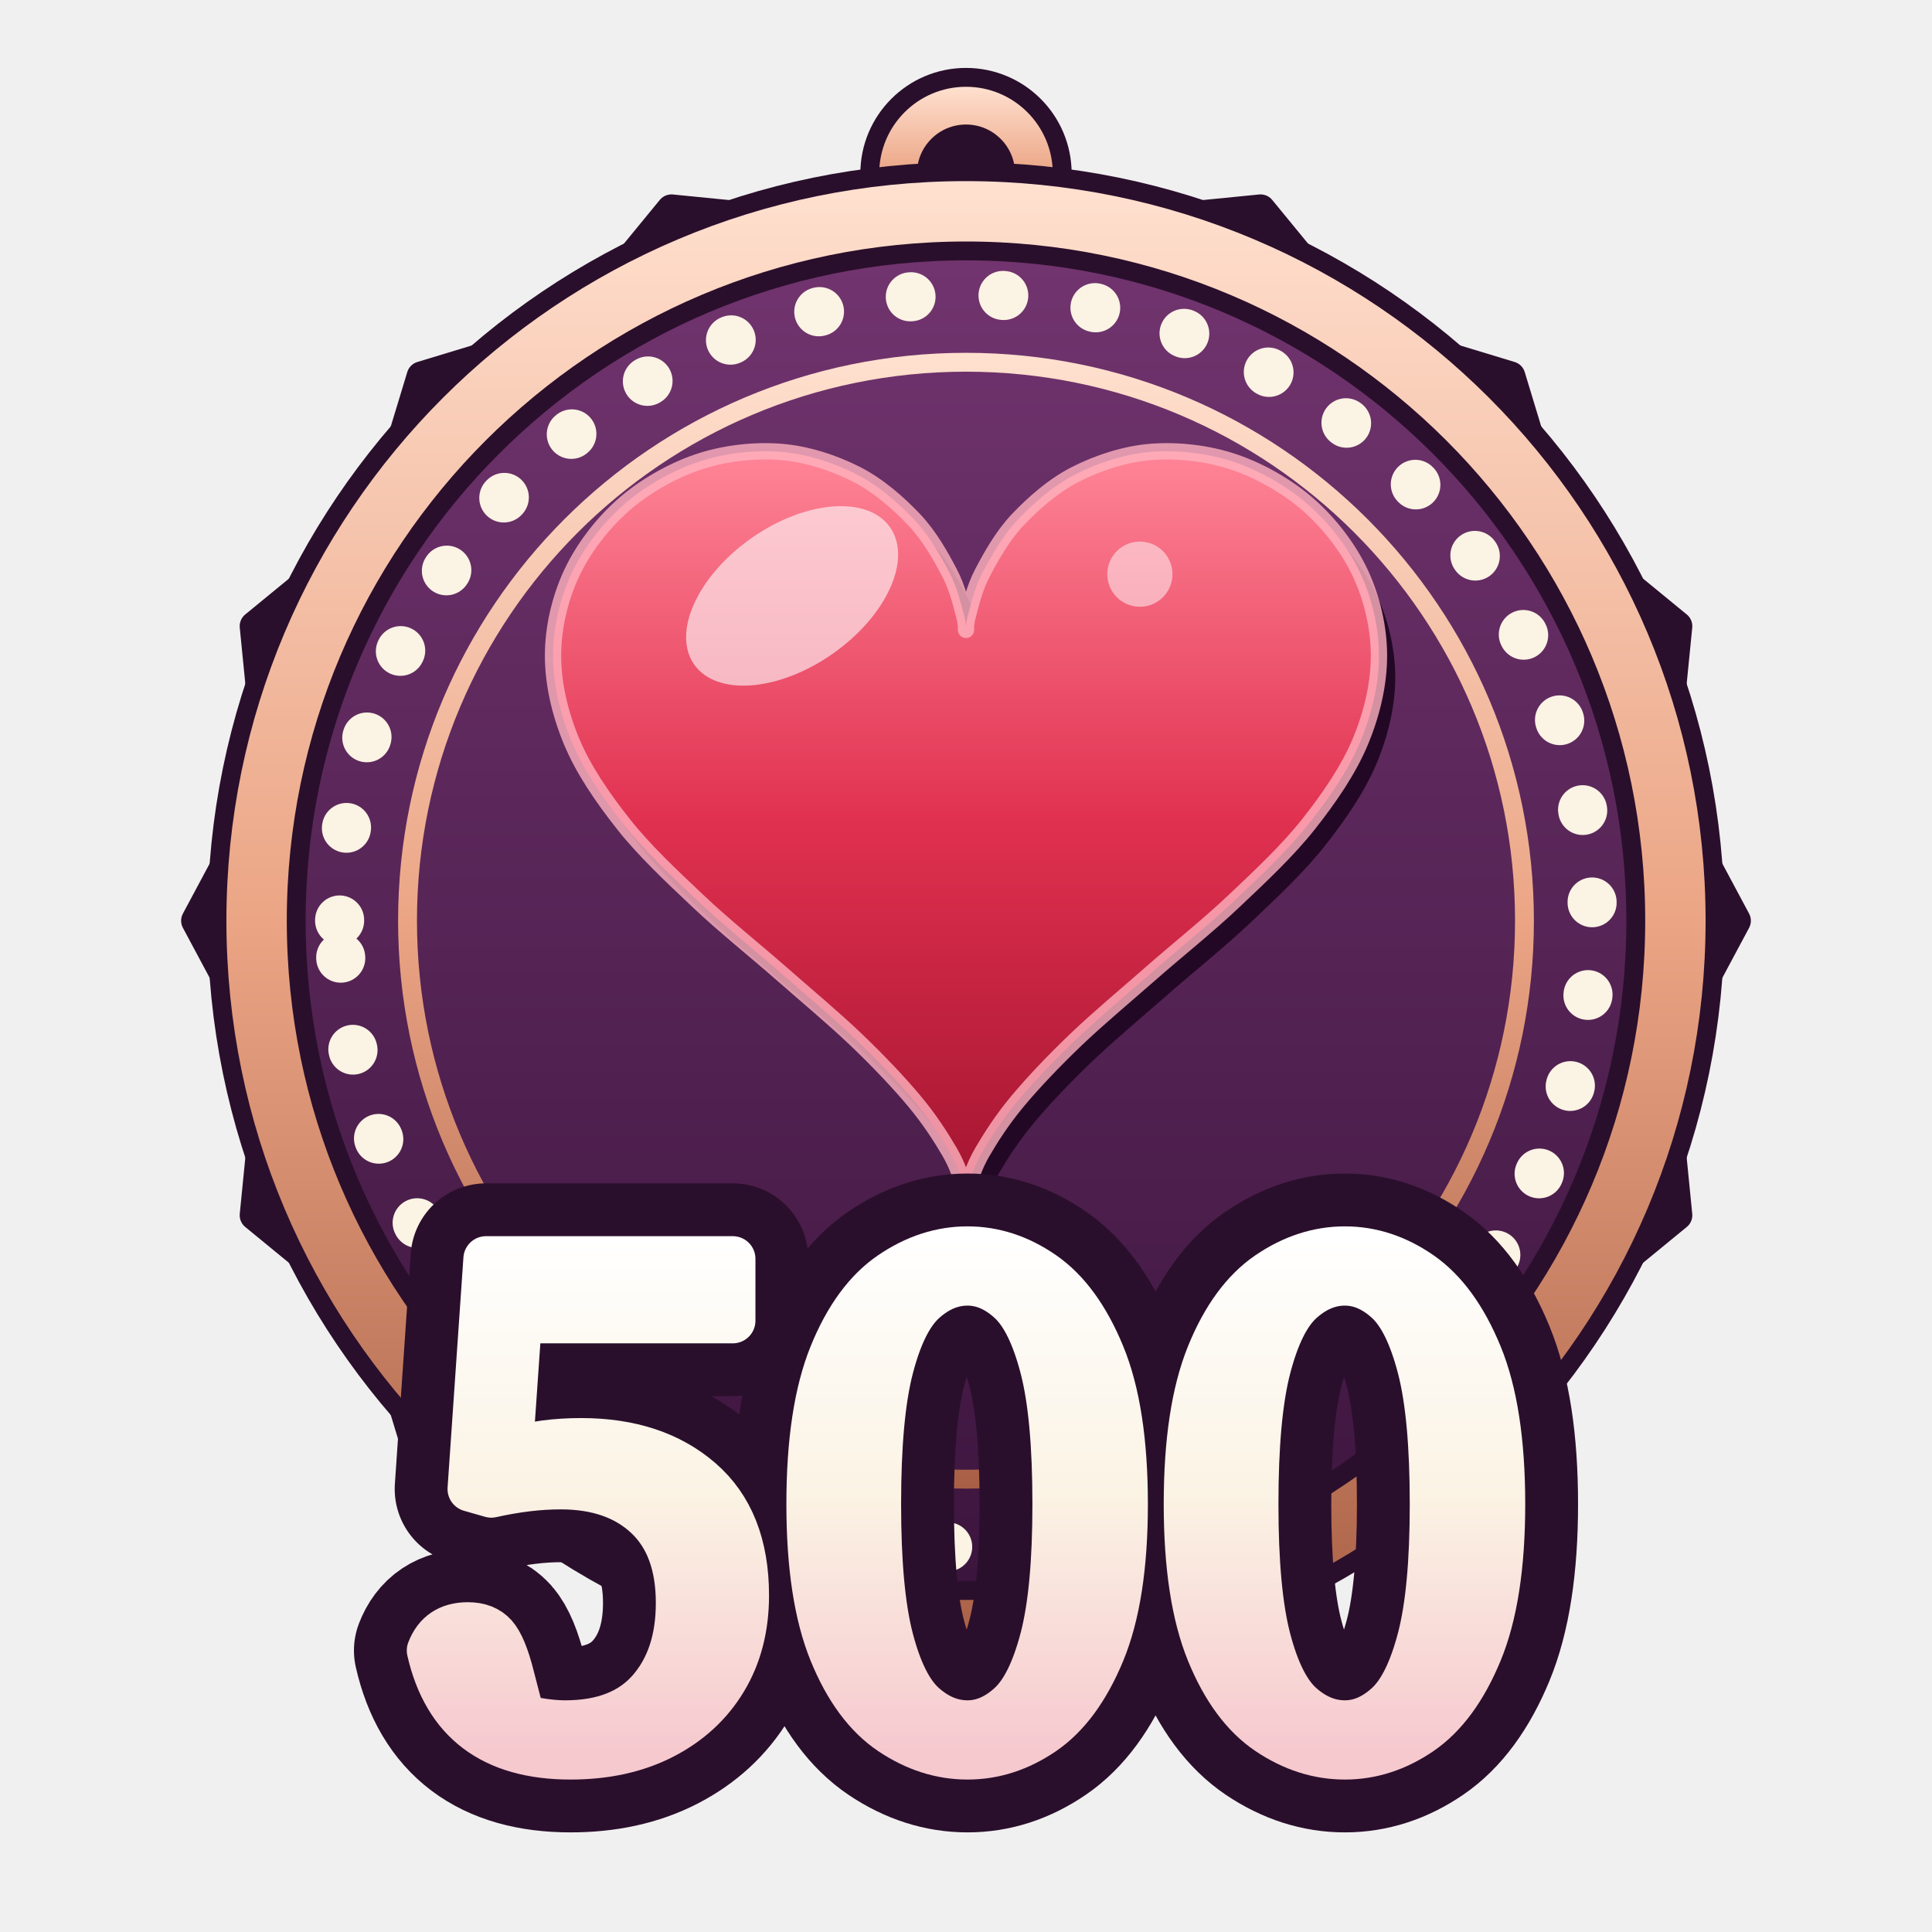
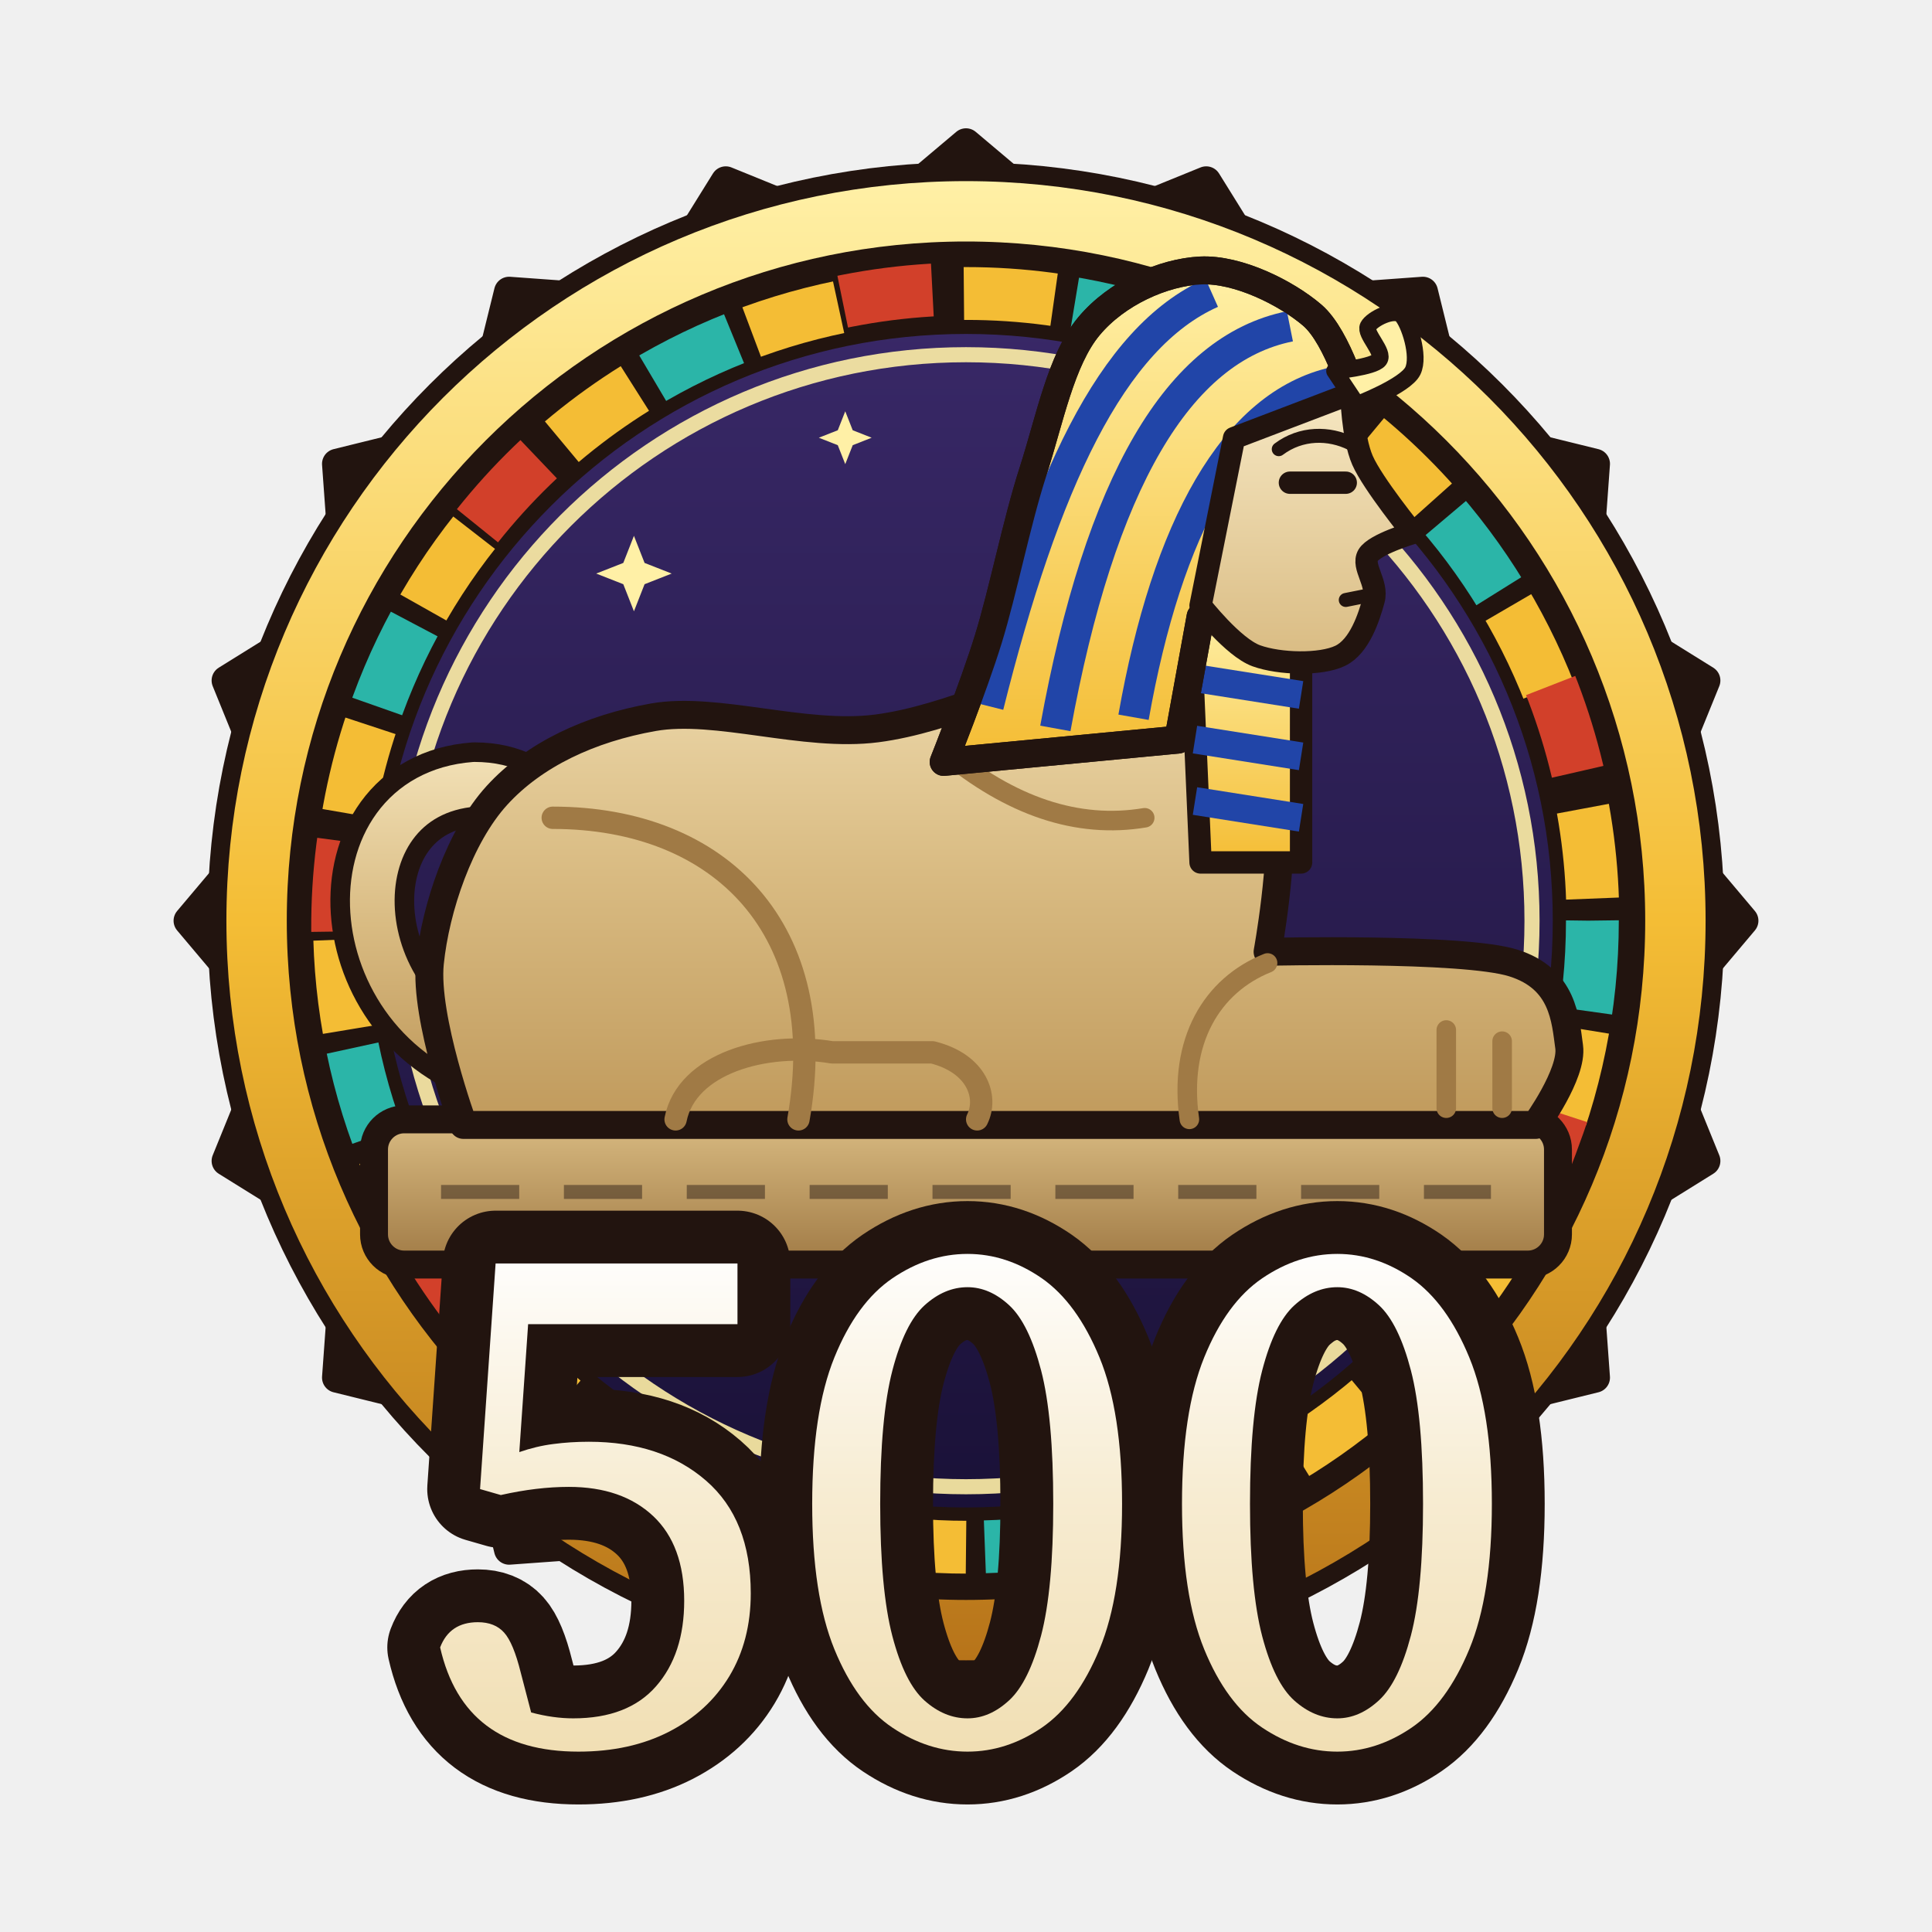
<svg xmlns="http://www.w3.org/2000/svg" width="256" height="256" viewBox="0 0 256 256">
  <defs>
-     <linearGradient id="linear-gradient-1" x1="128" y1="20" x2="128" y2="224" gradientUnits="userSpaceOnUse">
-       <stop offset="0" stop-color="#ffe0cf" />
-       <stop offset="0.5" stop-color="#eba585" />
-       <stop offset="1" stop-color="#a85f45" />
+     <linearGradient id="linear-gradient-1" x1="128" y1="19" x2="128" y2="225" gradientUnits="userSpaceOnUse">
+       <stop offset="0" stop-color="#8fe6d6" />
+       <stop offset="1" stop-color="#2bb5a8" />
    </linearGradient>
-     <linearGradient id="linear-gradient-2" x1="128" y1="11.5" x2="128" y2="34.5" gradientUnits="userSpaceOnUse">
-       <stop offset="0" stop-color="#ffe0cf" />
-       <stop offset="0.5" stop-color="#eba585" />
-       <stop offset="1" stop-color="#a85f45" />
+     <linearGradient id="linear-gradient-2" x1="128" y1="28" x2="128" y2="216" gradientUnits="userSpaceOnUse">
+       <stop offset="0" stop-color="#3b2a6b" />
+       <stop offset="1" stop-color="#170f33" />
    </linearGradient>
-     <linearGradient id="linear-gradient-3" x1="128" y1="28" x2="128" y2="216" gradientUnits="userSpaceOnUse">
-       <stop offset="0" stop-color="#733570" />
-       <stop offset="1" stop-color="#3a143c" />
+     <linearGradient id="linear-gradient-3" x1="128" y1="24" x2="128" y2="220" gradientUnits="userSpaceOnUse">
+       <stop offset="0" stop-color="#fff0a6" />
+       <stop offset="0.5" stop-color="#f4bd35" />
+       <stop offset="1" stop-color="#b7741a" />
    </linearGradient>
-     <linearGradient id="linear-gradient-4" x1="128" y1="24" x2="128" y2="220" gradientUnits="userSpaceOnUse">
-       <stop offset="0" stop-color="#ffe0cf" />
-       <stop offset="0.5" stop-color="#eba585" />
-       <stop offset="1" stop-color="#a85f45" />
+     <linearGradient id="linear-gradient-4" x1="60.82" y1="100.96" x2="60.82" y2="143.88" gradientUnits="userSpaceOnUse">
+       <stop offset="0" stop-color="#f1dfb4" />
+       <stop offset="0.5" stop-color="#d9bb82" />
+       <stop offset="1" stop-color="#c09a5c" />
    </linearGradient>
-     <linearGradient id="linear-gradient-5" x1="128" y1="46.75" x2="128" y2="197.25" gradientUnits="userSpaceOnUse">
-       <stop offset="0" stop-color="#ffe0cf" />
-       <stop offset="0.5" stop-color="#eba585" />
-       <stop offset="1" stop-color="#a85f45" />
+     <linearGradient id="linear-gradient-5" x1="128" y1="148.32" x2="128" y2="167.56" gradientUnits="userSpaceOnUse">
+       <stop offset="0" stop-color="#d9bb82" />
+       <stop offset="1" stop-color="#a07a45" />
    </linearGradient>
-     <linearGradient id="linear-gradient-6" x1="128" y1="59.8" x2="128" y2="158.7" gradientUnits="userSpaceOnUse">
-       <stop offset="0" stop-color="#ff8597" />
-       <stop offset="0.5" stop-color="#e0304f" />
-       <stop offset="1" stop-color="#a3142f" />
+     <linearGradient id="linear-gradient-6" x1="132.42" y1="82.21" x2="132.42" y2="149.06" gradientUnits="userSpaceOnUse">
+       <stop offset="0" stop-color="#f1dfb4" />
+       <stop offset="0.5" stop-color="#d9bb82" />
+       <stop offset="1" stop-color="#c09a5c" />
    </linearGradient>
-     <linearGradient id="linear-gradient-7" x1="0" y1="164" x2="0" y2="232" gradientUnits="userSpaceOnUse">
+     <linearGradient id="linear-gradient-7" x1="165" y1="80.24" x2="165" y2="114.28" gradientUnits="userSpaceOnUse">
+       <stop offset="0" stop-color="#fff0a6" />
+       <stop offset="1" stop-color="#f4bd35" />
+     </linearGradient>
+     <linearGradient id="linear-gradient-8" x1="152.42" y1="35.83" x2="152.42" y2="100.96" gradientUnits="userSpaceOnUse">
+       <stop offset="0" stop-color="#fff0a6" />
+       <stop offset="1" stop-color="#f4bd35" />
+     </linearGradient>
+     <linearGradient id="linear-gradient-9" x1="173.14" y1="52.12" x2="173.14" y2="87.78" gradientUnits="userSpaceOnUse">
+       <stop offset="0" stop-color="#f6e7c2" />
+       <stop offset="1" stop-color="#d9bb82" />
+     </linearGradient>
+     <linearGradient id="linear-gradient-10" x1="0" y1="164" x2="0" y2="232" gradientUnits="userSpaceOnUse">
      <stop offset="0" stop-color="#ffffff" />
-       <stop offset="0.5" stop-color="#fbf3e4" />
-       <stop offset="1" stop-color="#f6c9cf" />
+       <stop offset="0.5" stop-color="#f7ecd2" />
+       <stop offset="1" stop-color="#f1dfb4" />
    </linearGradient>
  </defs>
  <g>
-     <polygon points="128,20 146.34,29.81 167.03,27.76 180.22,43.84 200.12,49.88 206.16,69.78 222.24,82.97 220.19,103.66 230,122 220.19,140.34 222.24,161.03 206.16,174.22 200.12,194.12 180.22,200.16 167.03,216.24 146.34,214.19 128,224 109.66,214.19 88.97,216.24 75.78,200.16 55.88,194.12 49.84,174.22 33.76,161.03 35.81,140.34 26,122 35.81,103.66 33.76,82.97 49.84,69.78 55.88,49.88 75.78,43.84 88.97,27.76 109.66,29.81" fill="url(#linear-gradient-1)" stroke="#2a0f2c" stroke-width="4" stroke-linecap="round" stroke-linejoin="round" />
-     <circle cx="128" cy="23" r="9" fill="none" stroke="#2a0f2c" stroke-width="10" stroke-linecap="round" stroke-linejoin="round" />
-     <circle cx="128" cy="23" r="9" fill="none" stroke="url(#linear-gradient-2)" stroke-width="5" stroke-linecap="round" stroke-linejoin="round" />
-     <circle cx="128" cy="122" r="94" fill="url(#linear-gradient-3)" stroke="#2a0f2c" stroke-width="13" stroke-linecap="round" stroke-linejoin="round" />
-     <circle cx="128" cy="122" r="94" fill="none" stroke="url(#linear-gradient-4)" stroke-width="8" stroke-linecap="round" stroke-linejoin="round" />
-     <path d="M45 122 C45 76.16 82.16 39 128 39 C173.84 39 211 76.16 211 122 C211 167.84 173.84 205 128 205 C82.16 205 45 167.84 45 122 Z" fill="none" stroke="#fbf3e4" stroke-width="6.5" stroke-linecap="round" stroke-linejoin="round" stroke-dasharray="0.1 12.2" />
-     <circle cx="128" cy="122" r="74" fill="none" stroke="url(#linear-gradient-5)" stroke-width="2.5" stroke-linecap="round" stroke-linejoin="round" />
+     <polygon points="128,19 142.39,31.13 159.83,24.04 169.77,40.03 188.54,38.67 193.05,56.95 211.33,61.46 209.97,80.23 225.96,90.17 218.87,107.61 231,122 218.87,136.39 225.96,153.83 209.97,163.77 211.33,182.54 193.05,187.05 188.54,205.33 169.77,203.97 159.83,219.96 142.39,212.87 128,225 113.61,212.87 96.17,219.96 86.23,203.97 67.46,205.33 62.95,187.05 44.67,182.54 46.03,163.77 30.04,153.83 37.13,136.39 25,122 37.13,107.61 30.04,90.17 46.03,80.23 44.67,61.46 62.95,56.95 67.46,38.67 86.23,40.03 96.17,24.04 113.61,31.13" fill="url(#linear-gradient-1)" stroke="#22140f" stroke-width="4" stroke-linecap="round" stroke-linejoin="round" />
+     <circle cx="128" cy="122" r="94" fill="url(#linear-gradient-2)" stroke="#22140f" stroke-width="13" stroke-linecap="round" stroke-linejoin="round" />
+     <circle cx="128" cy="122" r="94" fill="none" stroke="url(#linear-gradient-3)" stroke-width="8" stroke-linecap="round" stroke-linejoin="round" />
+     <circle cx="128" cy="122" r="83" fill="none" stroke="#22140f" stroke-width="10.5" stroke-linecap="round" stroke-linejoin="round" />
+     <path d="M211 122 C211 167.84 173.84 205 128 205 C82.16 205 45 167.84 45 122 C45 76.16 82.16 39 128 39 C173.84 39 211 76.16 211 122 Z" fill="none" stroke="#2bb5a8" stroke-width="7" stroke-linejoin="round" stroke-dasharray="11.99 45.96" />
+     <path d="M209.74 136.41 C201.78 181.55 158.73 211.7 113.59 203.74 C68.45 195.78 38.3 152.73 46.26 107.59 C54.22 62.45 97.27 32.3 142.41 40.26 C187.55 48.22 217.7 91.27 209.74 136.41 Z" fill="none" stroke="#f4bd35" stroke-width="7" stroke-linejoin="round" stroke-dasharray="11.99 45.96" />
+     <path d="M205.99 150.39 C196.04 178.51 171.76 199.14 142.4 204.4 C113.03 209.67 83.1 198.78 64 175.86 C44.89 152.95 39.55 121.55 50.01 93.61 C59.96 65.49 84.24 44.86 113.6 39.6 C142.97 34.33 172.9 45.22 192 68.14 C211.11 91.05 216.45 122.45 205.99 150.39 Z" fill="none" stroke="#d2402a" stroke-width="7" stroke-linejoin="round" stroke-dasharray="11.99 45.96" />
+     <path d="M199.88 163.5 C185.08 189.23 157.66 205.09 127.98 205.11 C98.3 205.12 70.87 189.29 56.04 163.57 C41.21 137.86 41.24 106.18 56.12 80.5 C70.92 54.77 98.34 38.91 128.02 38.89 C157.7 38.88 185.13 54.71 199.96 80.43 C214.79 106.14 214.76 137.82 199.88 163.5 Z" fill="none" stroke="#f4bd35" stroke-width="7" stroke-linejoin="round" stroke-dasharray="11.99 45.96" />
+     <circle cx="128" cy="122" r="75" fill="none" stroke="#fff0a6" stroke-width="2" stroke-linecap="round" stroke-linejoin="round" opacity="0.9" />
+     <polygon points="84,71 85.41,74.59 89,76 85.41,77.41 84,81 82.59,77.41 79,76 82.59,74.59" fill="#fff0a6" />
+     <polygon points="112,54.5 112.99,57.01 115.5,58 112.99,58.99 112,61.5 111.01,58.99 108.5,58 111.01,57.01" fill="#fff0a6" />
+     <polygon points="176,62 177.13,64.87 180,66 177.13,67.13 176,70 174.87,67.13 172,66 174.87,64.87" fill="#fff0a6" />
+     <polygon points="70,103 70.85,105.15 73,106 70.85,106.85 70,109 69.15,106.85 67,106 69.15,105.15" fill="#fff0a6" />
    <g>
-       <path d="M130.16 86.34 C130.16 86.34 130.08 85.53 130.45 84.27 C130.81 83.01 131.25 80.85 132.35 78.77 C133.44 76.69 134.94 73.96 137 71.77 C139.06 69.6 141.73 67.22 144.69 65.72 C147.66 64.21 151.26 63.02 154.76 62.75 C158.26 62.49 162.24 62.93 165.7 64.11 C169.17 65.29 172.78 67.35 175.56 69.8 C178.35 72.26 180.87 75.53 182.42 78.85 C183.97 82.18 184.88 86.04 184.88 89.76 C184.88 93.48 183.97 97.41 182.42 101.13 C180.87 104.85 178.35 108.54 175.56 112.07 C172.78 115.59 169.17 118.97 165.7 122.25 C162.24 125.53 158.26 128.69 154.76 131.76 C151.26 134.83 147.66 137.83 144.69 140.67 C141.73 143.51 139.06 146.32 137 148.79 C134.94 151.26 133.44 153.62 132.35 155.49 C131.25 157.36 130.81 158.97 130.45 159.99 C130.08 161 130.16 161.58 130.16 161.58 C130.16 161.58 130.24 161 129.87 159.99 C129.51 158.97 129.07 157.36 127.97 155.49 C126.88 153.62 125.38 151.26 123.32 148.79 C121.26 146.32 118.59 143.51 115.63 140.67 C112.66 137.83 109.06 134.83 105.56 131.76 C102.06 128.69 98.08 125.53 94.62 122.25 C91.15 118.97 87.54 115.59 84.76 112.07 C81.97 108.54 79.45 104.85 77.9 101.13 C76.35 97.41 75.44 93.48 75.44 89.76 C75.44 86.04 76.35 82.18 77.9 78.85 C79.45 75.53 81.97 72.26 84.76 69.8 C87.54 67.35 91.15 65.29 94.62 64.11 C98.08 62.93 102.06 62.49 105.56 62.75 C109.06 63.02 112.66 64.21 115.63 65.72 C118.59 67.22 121.26 69.6 123.32 71.77 C125.38 73.96 126.88 76.69 127.97 78.77 C129.07 80.85 129.51 83.01 129.87 84.27 C130.24 85.53 130.16 86.34 130.16 86.34 Z" fill="#230826" />
-       <path d="M128 83.46 C128 83.46 127.92 82.65 128.29 81.39 C128.65 80.13 129.09 77.97 130.19 75.89 C131.28 73.81 132.78 71.08 134.84 68.89 C136.9 66.72 139.57 64.34 142.53 62.84 C145.5 61.33 149.1 60.14 152.6 59.87 C156.1 59.61 160.08 60.05 163.54 61.23 C167.01 62.41 170.62 64.47 173.4 66.92 C176.19 69.38 178.71 72.65 180.26 75.97 C181.81 79.3 182.72 83.16 182.72 86.88 C182.72 90.6 181.81 94.53 180.26 98.25 C178.71 101.97 176.19 105.66 173.4 109.19 C170.62 112.71 167.01 116.09 163.54 119.37 C160.08 122.65 156.1 125.81 152.6 128.88 C149.1 131.95 145.5 134.95 142.53 137.79 C139.57 140.63 136.9 143.44 134.84 145.91 C132.78 148.38 131.28 150.74 130.19 152.61 C129.09 154.48 128.65 156.09 128.29 157.11 C127.92 158.12 128 158.7 128 158.7 C128 158.7 128.08 158.12 127.71 157.11 C127.35 156.09 126.91 154.48 125.81 152.61 C124.72 150.74 123.22 148.38 121.16 145.91 C119.1 143.44 116.43 140.63 113.47 137.79 C110.5 134.95 106.9 131.95 103.4 128.88 C99.9 125.81 95.92 122.65 92.46 119.37 C88.99 116.09 85.38 112.71 82.6 109.19 C79.81 105.66 77.29 101.97 75.74 98.25 C74.19 94.53 73.28 90.6 73.28 86.88 C73.28 83.16 74.19 79.3 75.74 75.97 C77.29 72.65 79.81 69.38 82.6 66.92 C85.38 64.47 88.99 62.41 92.46 61.23 C95.92 60.05 99.9 59.61 103.4 59.87 C106.9 60.14 110.5 61.33 113.47 62.84 C116.43 64.34 119.1 66.72 121.16 68.89 C123.22 71.08 124.72 73.81 125.81 75.89 C126.91 77.97 127.35 80.13 127.71 81.39 C128.08 82.65 128 83.46 128 83.46 Z" fill="url(#linear-gradient-6)" />
-       <path d="M128 83.46 C128 83.46 127.92 82.65 128.29 81.39 C128.65 80.13 129.09 77.97 130.19 75.89 C131.28 73.81 132.78 71.08 134.84 68.89 C136.9 66.72 139.57 64.34 142.53 62.84 C145.5 61.33 149.1 60.14 152.6 59.87 C156.1 59.61 160.08 60.05 163.54 61.23 C167.01 62.41 170.62 64.47 173.4 66.92 C176.19 69.38 178.71 72.65 180.26 75.97 C181.81 79.3 182.72 83.16 182.72 86.88 C182.72 90.6 181.81 94.53 180.26 98.25 C178.71 101.97 176.19 105.66 173.4 109.19 C170.62 112.71 167.01 116.09 163.54 119.37 C160.08 122.65 156.1 125.81 152.6 128.88 C149.1 131.95 145.5 134.95 142.53 137.79 C139.57 140.63 136.9 143.44 134.84 145.91 C132.78 148.38 131.28 150.74 130.19 152.61 C129.09 154.48 128.65 156.09 128.29 157.11 C127.92 158.12 128 158.7 128 158.7 C128 158.7 128.08 158.12 127.71 157.11 C127.35 156.09 126.91 154.48 125.81 152.61 C124.72 150.74 123.22 148.38 121.16 145.91 C119.1 143.44 116.43 140.63 113.47 137.79 C110.5 134.95 106.9 131.95 103.4 128.88 C99.9 125.81 95.92 122.65 92.46 119.37 C88.99 116.09 85.38 112.71 82.6 109.19 C79.81 105.66 77.29 101.97 75.74 98.25 C74.19 94.53 73.28 90.6 73.28 86.88 C73.28 83.16 74.19 79.3 75.74 75.97 C77.29 72.65 79.81 69.38 82.6 66.92 C85.38 64.47 88.99 62.41 92.46 61.23 C95.92 60.05 99.9 59.61 103.4 59.87 C106.9 60.14 110.5 61.33 113.47 62.84 C116.43 64.34 119.1 66.72 121.16 68.89 C123.22 71.08 124.72 73.81 125.81 75.89 C126.91 77.97 127.35 80.13 127.71 81.39 C128.08 82.65 128 83.46 128 83.46 Z" fill="none" stroke="#ffb3bf" stroke-width="2.16" stroke-linecap="round" stroke-linejoin="round" opacity="0.8" />
-       <path d="M91.98 88.05 C89.02 83.81 92.43 76.31 99.59 71.29 C106.76 66.27 114.97 65.64 117.94 69.87 C120.9 74.11 117.49 81.61 110.33 86.63 C103.16 91.65 94.95 92.28 91.98 88.05 Z" fill="#ffffff" opacity="0.6" />
-       <circle cx="151.04" cy="76.08" r="4.32" fill="#ffffff" opacity="0.5" />
+       <path d="M65.84 140.92 C45.12 135 43.64 105.4 62.88 103.92 C71.76 103.92 74.72 111.32 70.28 115.76" fill="none" stroke="#22140f" stroke-width="11.1" stroke-linecap="round" stroke-linejoin="round" />
+       <path d="M65.84 140.92 C45.12 135 43.64 105.4 62.88 103.92 C71.76 103.92 74.72 111.32 70.28 115.76" fill="none" stroke="url(#linear-gradient-4)" stroke-width="5.92" stroke-linecap="round" stroke-linejoin="round" />
+       <path d="M53.56 148.32 L202.44 148.32 C204.65 148.32 206.44 150.11 206.44 152.32 L206.44 163.56 C206.44 165.77 204.65 167.56 202.44 167.56 L53.56 167.56 C51.35 167.56 49.56 165.77 49.56 163.56 L49.56 152.32 C49.56 150.11 51.35 148.32 53.56 148.32 Z" fill="url(#linear-gradient-5)" stroke="#22140f" stroke-width="3.7" stroke-linecap="round" stroke-linejoin="round" />
+       <line x1="58.44" y1="157.94" x2="197.56" y2="157.94" fill="none" stroke="#22140f" stroke-width="1.85" stroke-linejoin="round" stroke-dasharray="10.36 5.92" opacity="0.45" />
+       <path d="M61.4 149.06 C61.4 149.06 56.22 134.87 56.96 127.6 C57.7 120.33 60.9 110.82 65.84 105.4 C70.78 99.98 78.18 96.52 86.56 95.04 C94.94 93.56 106.54 97.76 116.16 96.52 C125.78 95.28 136.38 89.86 144.28 87.64 C152.18 85.42 159.32 80 163.52 83.2 C167.72 86.4 168.7 99.72 169.44 106.88 C170.18 114.04 167.96 126.12 167.96 126.12 C167.96 126.12 193.86 125.51 200.52 127.6 C207.18 129.69 207.42 135.13 207.92 138.7 C208.42 142.27 203.48 149.06 203.48 149.06 Z" fill="url(#linear-gradient-6)" stroke="#22140f" stroke-width="3.7" stroke-linecap="round" stroke-linejoin="round" />
+       <path d="M105.8 148.32 C110.24 123.16 95.44 108.36 73.24 108.36" fill="none" stroke="#a07a45" stroke-width="2.96" stroke-linecap="round" stroke-linejoin="round" />
+       <path d="M89.52 148.32 C91 140.92 101.36 137.96 110.24 139.44 L123.56 139.44 C129.48 140.92 130.96 145.36 129.48 148.32" fill="none" stroke="#a07a45" stroke-width="2.96" stroke-linecap="round" stroke-linejoin="round" />
+       <path d="M167.96 127.6 C160.56 130.56 156.12 137.96 157.6 148.32 M191.64 136.48 L191.64 146.84 M199.04 137.96 L199.04 146.84" fill="none" stroke="#a07a45" stroke-width="2.59" stroke-linecap="round" stroke-linejoin="round" />
+       <path d="M125.04 99.48 C133.92 106.88 142.8 109.84 151.68 108.36" fill="none" stroke="#a07a45" stroke-width="2.59" stroke-linecap="round" stroke-linejoin="round" />
+       <polygon points="157.6,80.24 172.4,84.68 172.4,114.28 159.08,114.28" fill="url(#linear-gradient-7)" stroke="#22140f" stroke-width="2.96" stroke-linecap="round" stroke-linejoin="round" />
+       <line x1="158.34" y1="89.86" x2="172.4" y2="92.08" fill="none" stroke="#2145a8" stroke-width="3.7" stroke-linejoin="round" />
+       <line x1="158.34" y1="98" x2="172.4" y2="100.22" fill="none" stroke="#2145a8" stroke-width="3.7" stroke-linejoin="round" />
+       <line x1="158.34" y1="106.14" x2="172.4" y2="108.36" fill="none" stroke="#2145a8" stroke-width="3.7" stroke-linejoin="round" />
+       <path d="M179.8 53.6 C179.8 53.6 177.34 44.72 173.88 41.76 C170.42 38.8 164.02 35.6 159.08 35.84 C154.14 36.08 147.98 38.8 144.28 43.24 C140.58 47.68 139.1 55.58 136.88 62.48 C134.66 69.38 132.94 78.26 130.96 84.68 C128.98 91.1 125.04 100.96 125.04 100.96 L156.12 98 L159.08 81.72 Z" fill="url(#linear-gradient-8)" stroke="#22140f" stroke-width="3.7" stroke-linecap="round" stroke-linejoin="round" />
+       <path d="M170.92 43.24 C156.12 46.2 145.76 63.96 139.84 96.52" fill="none" stroke="#2145a8" stroke-width="4.07" stroke-linejoin="round" />
+       <path d="M176.84 50.64 C163.52 53.6 154.64 69.88 150.2 95.04" fill="none" stroke="#2145a8" stroke-width="4.07" stroke-linejoin="round" />
+       <path d="M160.56 38.8 C147.24 44.72 138.36 63.96 130.96 93.56" fill="none" stroke="#2145a8" stroke-width="4.07" stroke-linejoin="round" />
+       <path d="M179.8 53.6 C179.8 53.6 177.34 44.72 173.88 41.76 C170.42 38.8 164.02 35.6 159.08 35.84 C154.14 36.08 147.98 38.8 144.28 43.24 C140.58 47.68 139.1 55.58 136.88 62.48 C134.66 69.38 132.94 78.26 130.96 84.68 C128.98 91.1 125.04 100.96 125.04 100.96 L156.12 98 L159.08 81.72 Z" fill="none" stroke="#22140f" stroke-width="3.7" stroke-linecap="round" stroke-linejoin="round" />
+       <path d="M179.06 52.12 C179.06 52.12 179.19 57.91 180.54 61 C181.89 64.09 187.2 70.62 187.2 70.62 C187.2 70.62 182.15 72.1 181.28 73.58 C180.41 75.06 182.63 77.28 182.02 79.5 C181.41 81.72 180.17 85.66 177.58 86.9 C174.99 88.14 169.57 88.01 166.48 86.9 C163.39 85.79 159.08 80.24 159.08 80.24 L163.52 58.04 Z" fill="url(#linear-gradient-9)" stroke="#22140f" stroke-width="2.96" stroke-linecap="round" stroke-linejoin="round" />
+       <line x1="170.92" y1="63.96" x2="178.32" y2="63.96" fill="none" stroke="#22140f" stroke-width="2.96" stroke-linecap="round" stroke-linejoin="round" />
+       <path d="M169.44 59.52 C172.4 57.3 176.1 57.3 179.06 58.78" fill="none" stroke="#22140f" stroke-width="1.85" stroke-linecap="round" stroke-linejoin="round" />
+       <line x1="178.32" y1="79.5" x2="182.02" y2="78.76" fill="none" stroke="#22140f" stroke-width="1.85" stroke-linecap="round" stroke-linejoin="round" />
+       <path d="M179.8 53.6 C179.8 53.6 186.22 51.14 187.2 49.16 C188.18 47.18 186.7 42.74 185.72 41.76 C184.74 40.78 181.78 42.26 181.28 43.24 C180.78 44.22 183.5 46.7 182.76 47.68 C182.02 48.66 176.84 49.16 176.84 49.16 Z" fill="#fff0a6" stroke="#22140f" stroke-width="2.22" stroke-linecap="round" stroke-linejoin="round" />
    </g>
    <g>
-       <path d="M75.6 232.8 C65.27 232.8 59.03 228.1 56.9 218.7 C57.77 216.43 59.47 215.3 62 215.3 C63.53 215.3 64.72 215.77 65.55 216.7 C66.38 217.63 67.13 219.43 67.8 222.1 L69.2 227.5 C70.2 227.77 71.18 227.97 72.15 228.1 C73.12 228.23 74.03 228.3 74.9 228.3 C79.83 228.3 83.57 226.85 86.1 223.95 C88.63 221.05 89.9 217.2 89.9 212.4 C89.9 207.4 88.5 203.58 85.7 200.95 C82.9 198.32 79.1 197 74.3 197 C71.43 197 68.37 197.37 65.1 198.1 L62.3 197.3 L64.4 166.8 L97.1 166.8 L97.1 175 L68.8 175 L67.6 192.3 C69.13 191.77 70.67 191.4 72.2 191.2 C73.73 191 75.33 190.9 77 190.9 C83.53 190.9 88.82 192.65 92.85 196.15 C96.88 199.65 98.9 204.73 98.9 211.4 C98.9 215.67 97.93 219.4 96 222.6 C94.07 225.8 91.35 228.3 87.85 230.1 C84.35 231.9 80.27 232.8 75.6 232.8 Z" fill="#2a0f2c" stroke="#2a0f2c" stroke-width="20" stroke-linecap="round" stroke-linejoin="round" />
-       <path d="M128.2 232.8 C124.67 232.8 121.28 231.72 118.05 229.55 C114.82 227.38 112.2 223.85 110.2 218.95 C108.2 214.05 107.2 207.5 107.2 199.3 C107.2 191.03 108.2 184.43 110.2 179.5 C112.2 174.57 114.82 171 118.05 168.8 C121.28 166.6 124.67 165.5 128.2 165.5 C131.73 165.5 135.08 166.6 138.25 168.8 C141.42 171 144.02 174.57 146.05 179.5 C148.08 184.43 149.1 191.03 149.1 199.3 C149.1 207.5 148.08 214.05 146.05 218.95 C144.02 223.85 141.42 227.38 138.25 229.55 C135.08 231.72 131.73 232.8 128.2 232.8 Z M128.2 228.3 C130.2 228.3 132.08 227.48 133.85 225.85 C135.62 224.22 137.05 221.3 138.15 217.1 C139.25 212.9 139.8 206.97 139.8 199.3 C139.8 191.5 139.25 185.48 138.15 181.25 C137.05 177.02 135.62 174.08 133.85 172.45 C132.08 170.82 130.2 170 128.2 170 C126.13 170 124.2 170.82 122.4 172.45 C120.6 174.08 119.15 177.02 118.05 181.25 C116.95 185.48 116.4 191.5 116.4 199.3 C116.4 207.03 116.95 213 118.05 217.2 C119.15 221.4 120.6 224.3 122.4 225.9 C124.2 227.5 126.13 228.3 128.2 228.3 Z" fill="#2a0f2c" stroke="#2a0f2c" stroke-width="20" stroke-linecap="round" stroke-linejoin="round" />
-       <path d="M178.2 232.8 C174.67 232.8 171.28 231.72 168.05 229.55 C164.82 227.38 162.2 223.85 160.2 218.95 C158.2 214.05 157.2 207.5 157.2 199.3 C157.2 191.03 158.2 184.43 160.2 179.5 C162.2 174.57 164.82 171 168.05 168.8 C171.28 166.6 174.67 165.5 178.2 165.5 C181.73 165.5 185.08 166.6 188.25 168.8 C191.42 171 194.02 174.57 196.05 179.5 C198.08 184.43 199.1 191.03 199.1 199.3 C199.1 207.5 198.08 214.05 196.05 218.95 C194.02 223.85 191.42 227.38 188.25 229.55 C185.08 231.72 181.73 232.8 178.2 232.8 Z M178.2 228.3 C180.2 228.3 182.08 227.48 183.85 225.85 C185.62 224.22 187.05 221.3 188.15 217.1 C189.25 212.9 189.8 206.97 189.8 199.3 C189.8 191.5 189.25 185.48 188.15 181.25 C187.05 177.02 185.62 174.08 183.85 172.45 C182.08 170.82 180.2 170 178.2 170 C176.13 170 174.2 170.82 172.4 172.45 C170.6 174.08 169.15 177.02 168.05 181.25 C166.95 185.48 166.4 191.5 166.4 199.3 C166.4 207.03 166.95 213 168.05 217.2 C169.15 221.4 170.6 224.3 172.4 225.9 C174.2 227.5 176.13 228.3 178.2 228.3 Z" fill="#2a0f2c" stroke="#2a0f2c" stroke-width="20" stroke-linecap="round" stroke-linejoin="round" />
+       <path d="M76.65 232.1 C66.52 232.1 60.41 227.5 58.32 218.29 C59.17 216.06 60.84 214.95 63.32 214.95 C64.82 214.95 65.98 215.41 66.8 216.33 C67.62 217.24 68.35 219 69 221.62 L70.38 226.91 C71.36 227.17 72.32 227.37 73.27 227.5 C74.21 227.63 75.11 227.69 75.96 227.69 C80.8 227.69 84.46 226.27 86.94 223.43 C89.42 220.59 90.66 216.82 90.66 212.11 C90.66 207.21 89.29 203.47 86.55 200.89 C83.8 198.31 80.08 197.02 75.37 197.02 C72.56 197.02 69.56 197.38 66.36 198.1 L63.61 197.31 L65.67 167.42 L97.72 167.42 L97.72 175.46 L69.98 175.46 L68.81 192.41 C70.31 191.89 71.81 191.53 73.32 191.34 C74.82 191.14 76.39 191.04 78.02 191.04 C84.42 191.04 89.6 192.76 93.55 196.19 C97.51 199.62 99.48 204.6 99.48 211.13 C99.48 215.31 98.53 218.97 96.64 222.11 C94.75 225.24 92.08 227.69 88.65 229.46 C85.22 231.22 81.22 232.1 76.65 232.1 Z" fill="#22140f" stroke="#22140f" stroke-width="14" stroke-linecap="round" stroke-linejoin="round" />
+       <path d="M128.2 232.1 C124.73 232.1 121.42 231.04 118.25 228.92 C115.08 226.8 112.52 223.33 110.56 218.53 C108.6 213.73 107.62 207.31 107.62 199.27 C107.62 191.17 108.6 184.7 110.56 179.87 C112.52 175.04 115.08 171.54 118.25 169.38 C121.42 167.23 124.73 166.15 128.2 166.15 C131.66 166.15 134.94 167.23 138.05 169.38 C141.15 171.54 143.7 175.04 145.69 179.87 C147.68 184.7 148.68 191.17 148.68 199.27 C148.68 207.31 147.68 213.73 145.69 218.53 C143.7 223.33 141.15 226.8 138.05 228.92 C134.94 231.04 131.66 232.1 128.2 232.1 Z M128.2 227.69 C130.16 227.69 132 226.89 133.73 225.29 C135.46 223.69 136.87 220.83 137.95 216.72 C139.03 212.6 139.56 206.79 139.56 199.27 C139.56 191.63 139.03 185.73 137.95 181.58 C136.87 177.44 135.46 174.56 133.73 172.96 C132 171.36 130.16 170.56 128.2 170.56 C126.17 170.56 124.28 171.36 122.51 172.96 C120.75 174.56 119.33 177.44 118.25 181.58 C117.17 185.73 116.63 191.63 116.63 199.27 C116.63 206.85 117.17 212.7 118.25 216.82 C119.33 220.93 120.75 223.77 122.51 225.34 C124.28 226.91 126.17 227.69 128.2 227.69 Z" fill="#22140f" stroke="#22140f" stroke-width="14" stroke-linecap="round" stroke-linejoin="round" />
+       <path d="M177.2 232.1 C173.73 232.1 170.42 231.04 167.25 228.92 C164.08 226.8 161.52 223.33 159.56 218.53 C157.6 213.73 156.62 207.31 156.62 199.27 C156.62 191.17 157.6 184.7 159.56 179.87 C161.52 175.04 164.08 171.54 167.25 169.38 C170.42 167.23 173.73 166.15 177.2 166.15 C180.66 166.15 183.94 167.23 187.05 169.38 C190.15 171.54 192.7 175.04 194.69 179.87 C196.68 184.7 197.68 191.17 197.68 199.27 C197.68 207.31 196.68 213.73 194.69 218.53 C192.7 223.33 190.15 226.8 187.05 228.92 C183.94 231.04 180.66 232.1 177.2 232.1 Z M177.2 227.69 C179.16 227.69 181 226.89 182.73 225.29 C184.46 223.69 185.87 220.83 186.95 216.72 C188.03 212.6 188.56 206.79 188.56 199.27 C188.56 191.63 188.03 185.73 186.95 181.58 C185.87 177.44 184.46 174.56 182.73 172.96 C181 171.36 179.16 170.56 177.2 170.56 C175.17 170.56 173.28 171.36 171.51 172.96 C169.75 174.56 168.33 177.44 167.25 181.58 C166.17 185.73 165.63 191.63 165.63 199.27 C165.63 206.85 166.17 212.7 167.25 216.82 C168.33 220.93 169.75 223.77 171.51 225.34 C173.28 226.91 175.17 227.69 177.2 227.69 Z" fill="#22140f" stroke="#22140f" stroke-width="14" stroke-linecap="round" stroke-linejoin="round" />
    </g>
    <g>
-       <path d="M75.6 232.8 C65.27 232.8 59.03 228.1 56.9 218.7 C57.77 216.43 59.47 215.3 62 215.3 C63.53 215.3 64.72 215.77 65.55 216.7 C66.38 217.63 67.13 219.43 67.8 222.1 L69.2 227.5 C70.2 227.77 71.18 227.97 72.15 228.1 C73.12 228.23 74.03 228.3 74.9 228.3 C79.83 228.3 83.57 226.85 86.1 223.95 C88.63 221.05 89.9 217.2 89.9 212.4 C89.9 207.4 88.5 203.58 85.7 200.95 C82.9 198.32 79.1 197 74.3 197 C71.43 197 68.37 197.37 65.1 198.1 L62.3 197.3 L64.4 166.8 L97.1 166.8 L97.1 175 L68.8 175 L67.6 192.3 C69.13 191.77 70.67 191.4 72.2 191.2 C73.73 191 75.33 190.9 77 190.9 C83.53 190.9 88.82 192.65 92.85 196.15 C96.88 199.65 98.9 204.73 98.9 211.4 C98.9 215.67 97.93 219.4 96 222.6 C94.07 225.8 91.35 228.3 87.85 230.1 C84.35 231.9 80.27 232.8 75.6 232.8 Z" fill="url(#linear-gradient-7)" stroke="url(#linear-gradient-7)" stroke-width="6" stroke-linecap="round" stroke-linejoin="round" />
-       <path d="M128.2 232.8 C124.67 232.8 121.28 231.72 118.05 229.55 C114.82 227.38 112.2 223.85 110.2 218.95 C108.2 214.05 107.2 207.5 107.2 199.3 C107.2 191.03 108.2 184.43 110.2 179.5 C112.2 174.57 114.82 171 118.05 168.8 C121.28 166.6 124.67 165.5 128.2 165.5 C131.73 165.5 135.08 166.6 138.25 168.8 C141.42 171 144.02 174.57 146.05 179.5 C148.08 184.43 149.1 191.03 149.1 199.3 C149.1 207.5 148.08 214.05 146.05 218.95 C144.02 223.85 141.42 227.38 138.25 229.55 C135.08 231.72 131.73 232.8 128.2 232.8 Z M128.2 228.3 C130.2 228.3 132.08 227.48 133.85 225.85 C135.62 224.22 137.05 221.3 138.15 217.1 C139.25 212.9 139.8 206.97 139.8 199.3 C139.8 191.5 139.25 185.48 138.15 181.25 C137.05 177.02 135.62 174.08 133.85 172.45 C132.08 170.82 130.2 170 128.2 170 C126.13 170 124.2 170.82 122.4 172.45 C120.6 174.08 119.15 177.02 118.05 181.25 C116.95 185.48 116.4 191.5 116.4 199.3 C116.4 207.03 116.95 213 118.05 217.2 C119.15 221.4 120.6 224.3 122.4 225.9 C124.2 227.5 126.13 228.3 128.2 228.3 Z" fill="url(#linear-gradient-7)" stroke="url(#linear-gradient-7)" stroke-width="6" stroke-linecap="round" stroke-linejoin="round" />
-       <path d="M178.2 232.8 C174.67 232.8 171.28 231.72 168.05 229.55 C164.82 227.38 162.2 223.85 160.2 218.95 C158.2 214.05 157.2 207.5 157.2 199.3 C157.2 191.03 158.2 184.43 160.2 179.5 C162.2 174.57 164.82 171 168.05 168.8 C171.28 166.6 174.67 165.5 178.2 165.5 C181.73 165.5 185.08 166.6 188.25 168.8 C191.42 171 194.02 174.57 196.05 179.5 C198.08 184.43 199.1 191.03 199.1 199.3 C199.1 207.5 198.08 214.05 196.05 218.95 C194.02 223.85 191.42 227.38 188.25 229.55 C185.08 231.72 181.73 232.8 178.2 232.8 Z M178.2 228.3 C180.2 228.3 182.08 227.48 183.85 225.85 C185.62 224.22 187.05 221.3 188.15 217.1 C189.25 212.9 189.8 206.97 189.8 199.3 C189.8 191.5 189.25 185.48 188.15 181.25 C187.05 177.02 185.62 174.08 183.85 172.45 C182.08 170.82 180.2 170 178.2 170 C176.13 170 174.2 170.82 172.4 172.45 C170.6 174.08 169.15 177.02 168.05 181.25 C166.95 185.48 166.4 191.5 166.4 199.3 C166.4 207.03 166.95 213 168.05 217.2 C169.15 221.4 170.6 224.3 172.4 225.9 C174.2 227.5 176.13 228.3 178.2 228.3 Z" fill="url(#linear-gradient-7)" stroke="url(#linear-gradient-7)" stroke-width="6" stroke-linecap="round" stroke-linejoin="round" />
+       <path d="M76.65 232.1 C66.52 232.1 60.41 227.5 58.32 218.29 C59.17 216.06 60.84 214.95 63.32 214.95 C64.82 214.95 65.98 215.41 66.8 216.33 C67.62 217.24 68.35 219 69 221.62 L70.38 226.91 C71.36 227.17 72.32 227.37 73.27 227.5 C74.21 227.63 75.11 227.69 75.96 227.69 C80.8 227.69 84.46 226.27 86.94 223.43 C89.42 220.59 90.66 216.82 90.66 212.11 C90.66 207.21 89.29 203.47 86.55 200.89 C83.8 198.31 80.08 197.02 75.37 197.02 C72.56 197.02 69.56 197.38 66.36 198.1 L63.61 197.31 L65.67 167.42 L97.72 167.42 L97.72 175.46 L69.98 175.46 L68.81 192.41 C70.31 191.89 71.81 191.53 73.32 191.34 C74.82 191.14 76.39 191.04 78.02 191.04 C84.42 191.04 89.6 192.76 93.55 196.19 C97.51 199.62 99.48 204.6 99.48 211.13 C99.48 215.31 98.53 218.97 96.64 222.11 C94.75 225.24 92.08 227.69 88.65 229.46 C85.22 231.22 81.22 232.1 76.65 232.1 Z" fill="url(#linear-gradient-10)" />
+       <path d="M128.2 232.1 C124.73 232.1 121.42 231.04 118.25 228.92 C115.08 226.8 112.52 223.33 110.56 218.53 C108.6 213.73 107.62 207.31 107.62 199.27 C107.62 191.17 108.6 184.7 110.56 179.87 C112.52 175.04 115.08 171.54 118.25 169.38 C121.42 167.23 124.73 166.15 128.2 166.15 C131.66 166.15 134.94 167.23 138.05 169.38 C141.15 171.54 143.7 175.04 145.69 179.87 C147.68 184.7 148.68 191.17 148.68 199.27 C148.68 207.31 147.68 213.73 145.69 218.53 C143.7 223.33 141.15 226.8 138.05 228.92 C134.94 231.04 131.66 232.1 128.2 232.1 Z M128.2 227.69 C130.16 227.69 132 226.89 133.73 225.29 C135.46 223.69 136.87 220.83 137.95 216.72 C139.03 212.6 139.56 206.79 139.56 199.27 C139.56 191.63 139.03 185.73 137.95 181.58 C136.87 177.44 135.46 174.56 133.73 172.96 C132 171.36 130.16 170.56 128.2 170.56 C126.17 170.56 124.28 171.36 122.51 172.96 C120.75 174.56 119.33 177.44 118.25 181.58 C117.17 185.73 116.63 191.63 116.63 199.27 C116.63 206.85 117.17 212.7 118.25 216.82 C119.33 220.93 120.75 223.77 122.51 225.34 C124.28 226.91 126.17 227.69 128.2 227.69 Z" fill="url(#linear-gradient-10)" />
+       <path d="M177.2 232.1 C173.73 232.1 170.42 231.04 167.25 228.92 C164.08 226.8 161.52 223.33 159.56 218.53 C157.6 213.73 156.62 207.31 156.62 199.27 C156.62 191.17 157.6 184.7 159.56 179.87 C161.52 175.04 164.08 171.54 167.25 169.38 C170.42 167.23 173.73 166.15 177.2 166.15 C180.66 166.15 183.94 167.23 187.05 169.38 C190.15 171.54 192.7 175.04 194.69 179.87 C196.68 184.7 197.68 191.17 197.68 199.27 C197.68 207.31 196.68 213.73 194.69 218.53 C192.7 223.33 190.15 226.8 187.05 228.92 C183.94 231.04 180.66 232.1 177.2 232.1 Z M177.2 227.69 C179.16 227.69 181 226.89 182.73 225.29 C184.46 223.69 185.87 220.83 186.95 216.72 C188.03 212.6 188.56 206.79 188.56 199.27 C188.56 191.63 188.03 185.73 186.95 181.58 C185.87 177.44 184.46 174.56 182.73 172.96 C181 171.36 179.16 170.56 177.2 170.56 C175.17 170.56 173.28 171.36 171.51 172.96 C169.75 174.56 168.33 177.44 167.25 181.58 C166.17 185.73 165.63 191.63 165.63 199.27 C165.63 206.85 166.17 212.7 167.25 216.82 C168.33 220.93 169.75 223.77 171.51 225.34 C173.28 226.91 175.17 227.69 177.2 227.69 Z" fill="url(#linear-gradient-10)" />
    </g>
  </g>
</svg>
